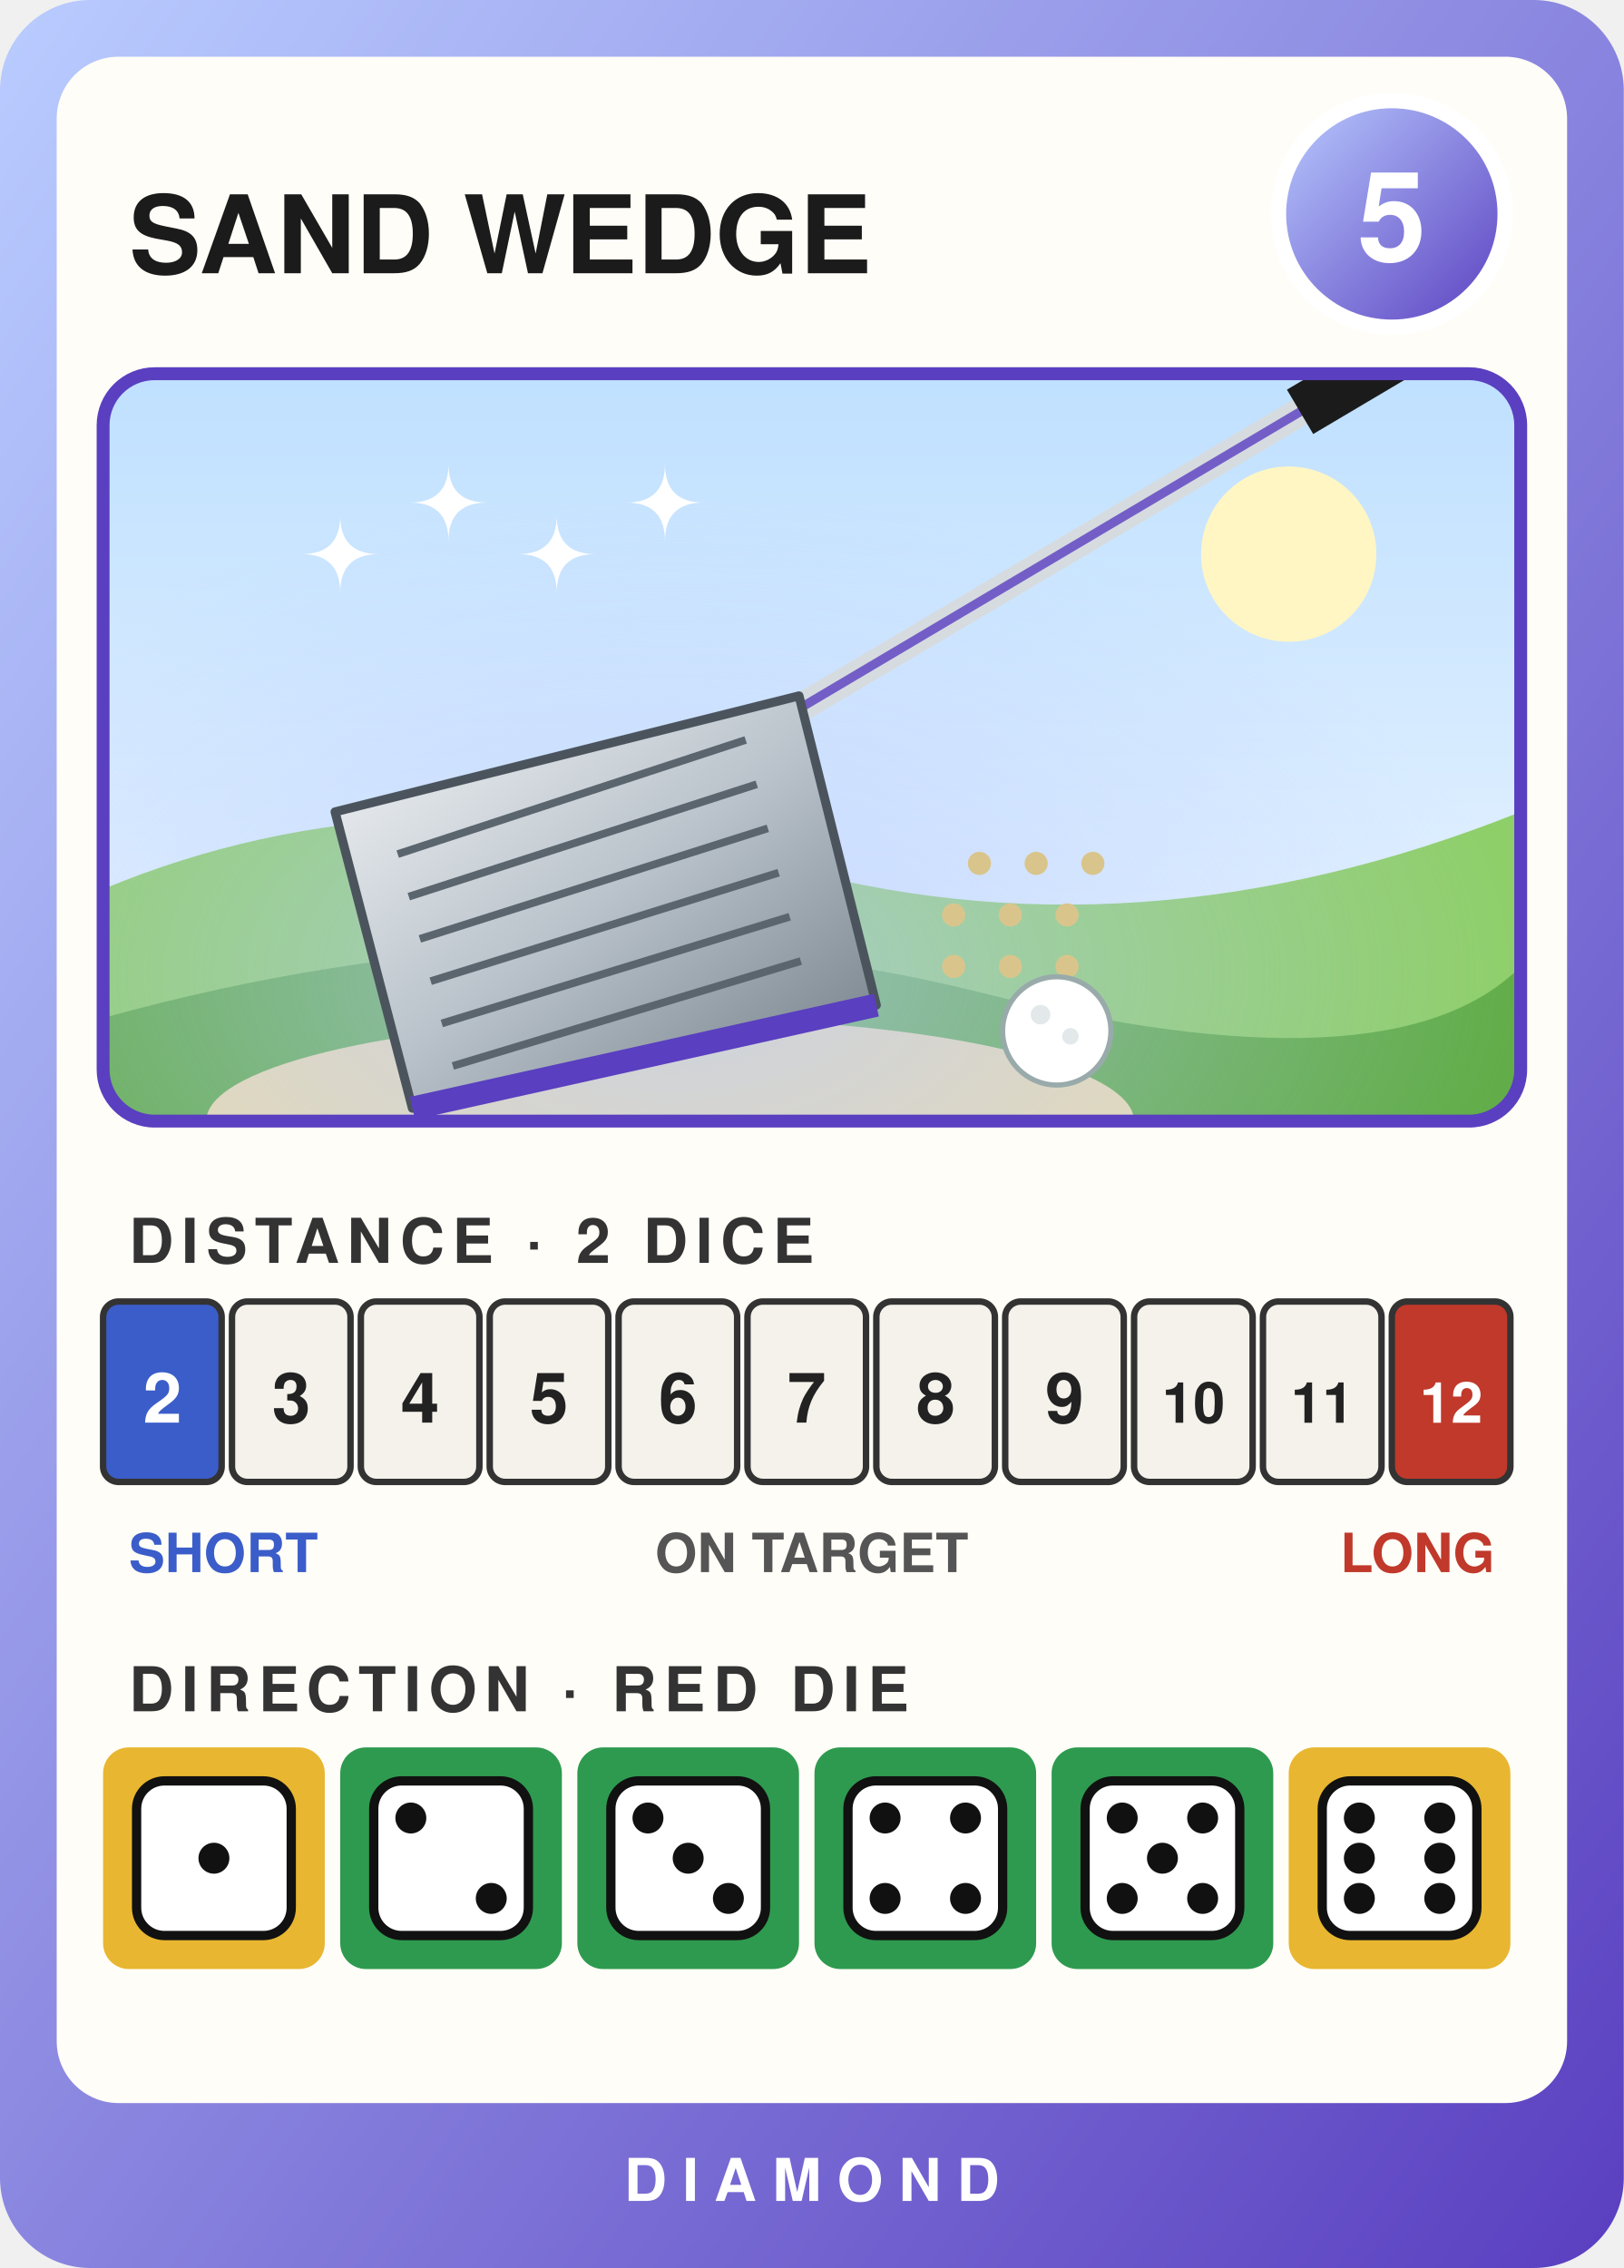
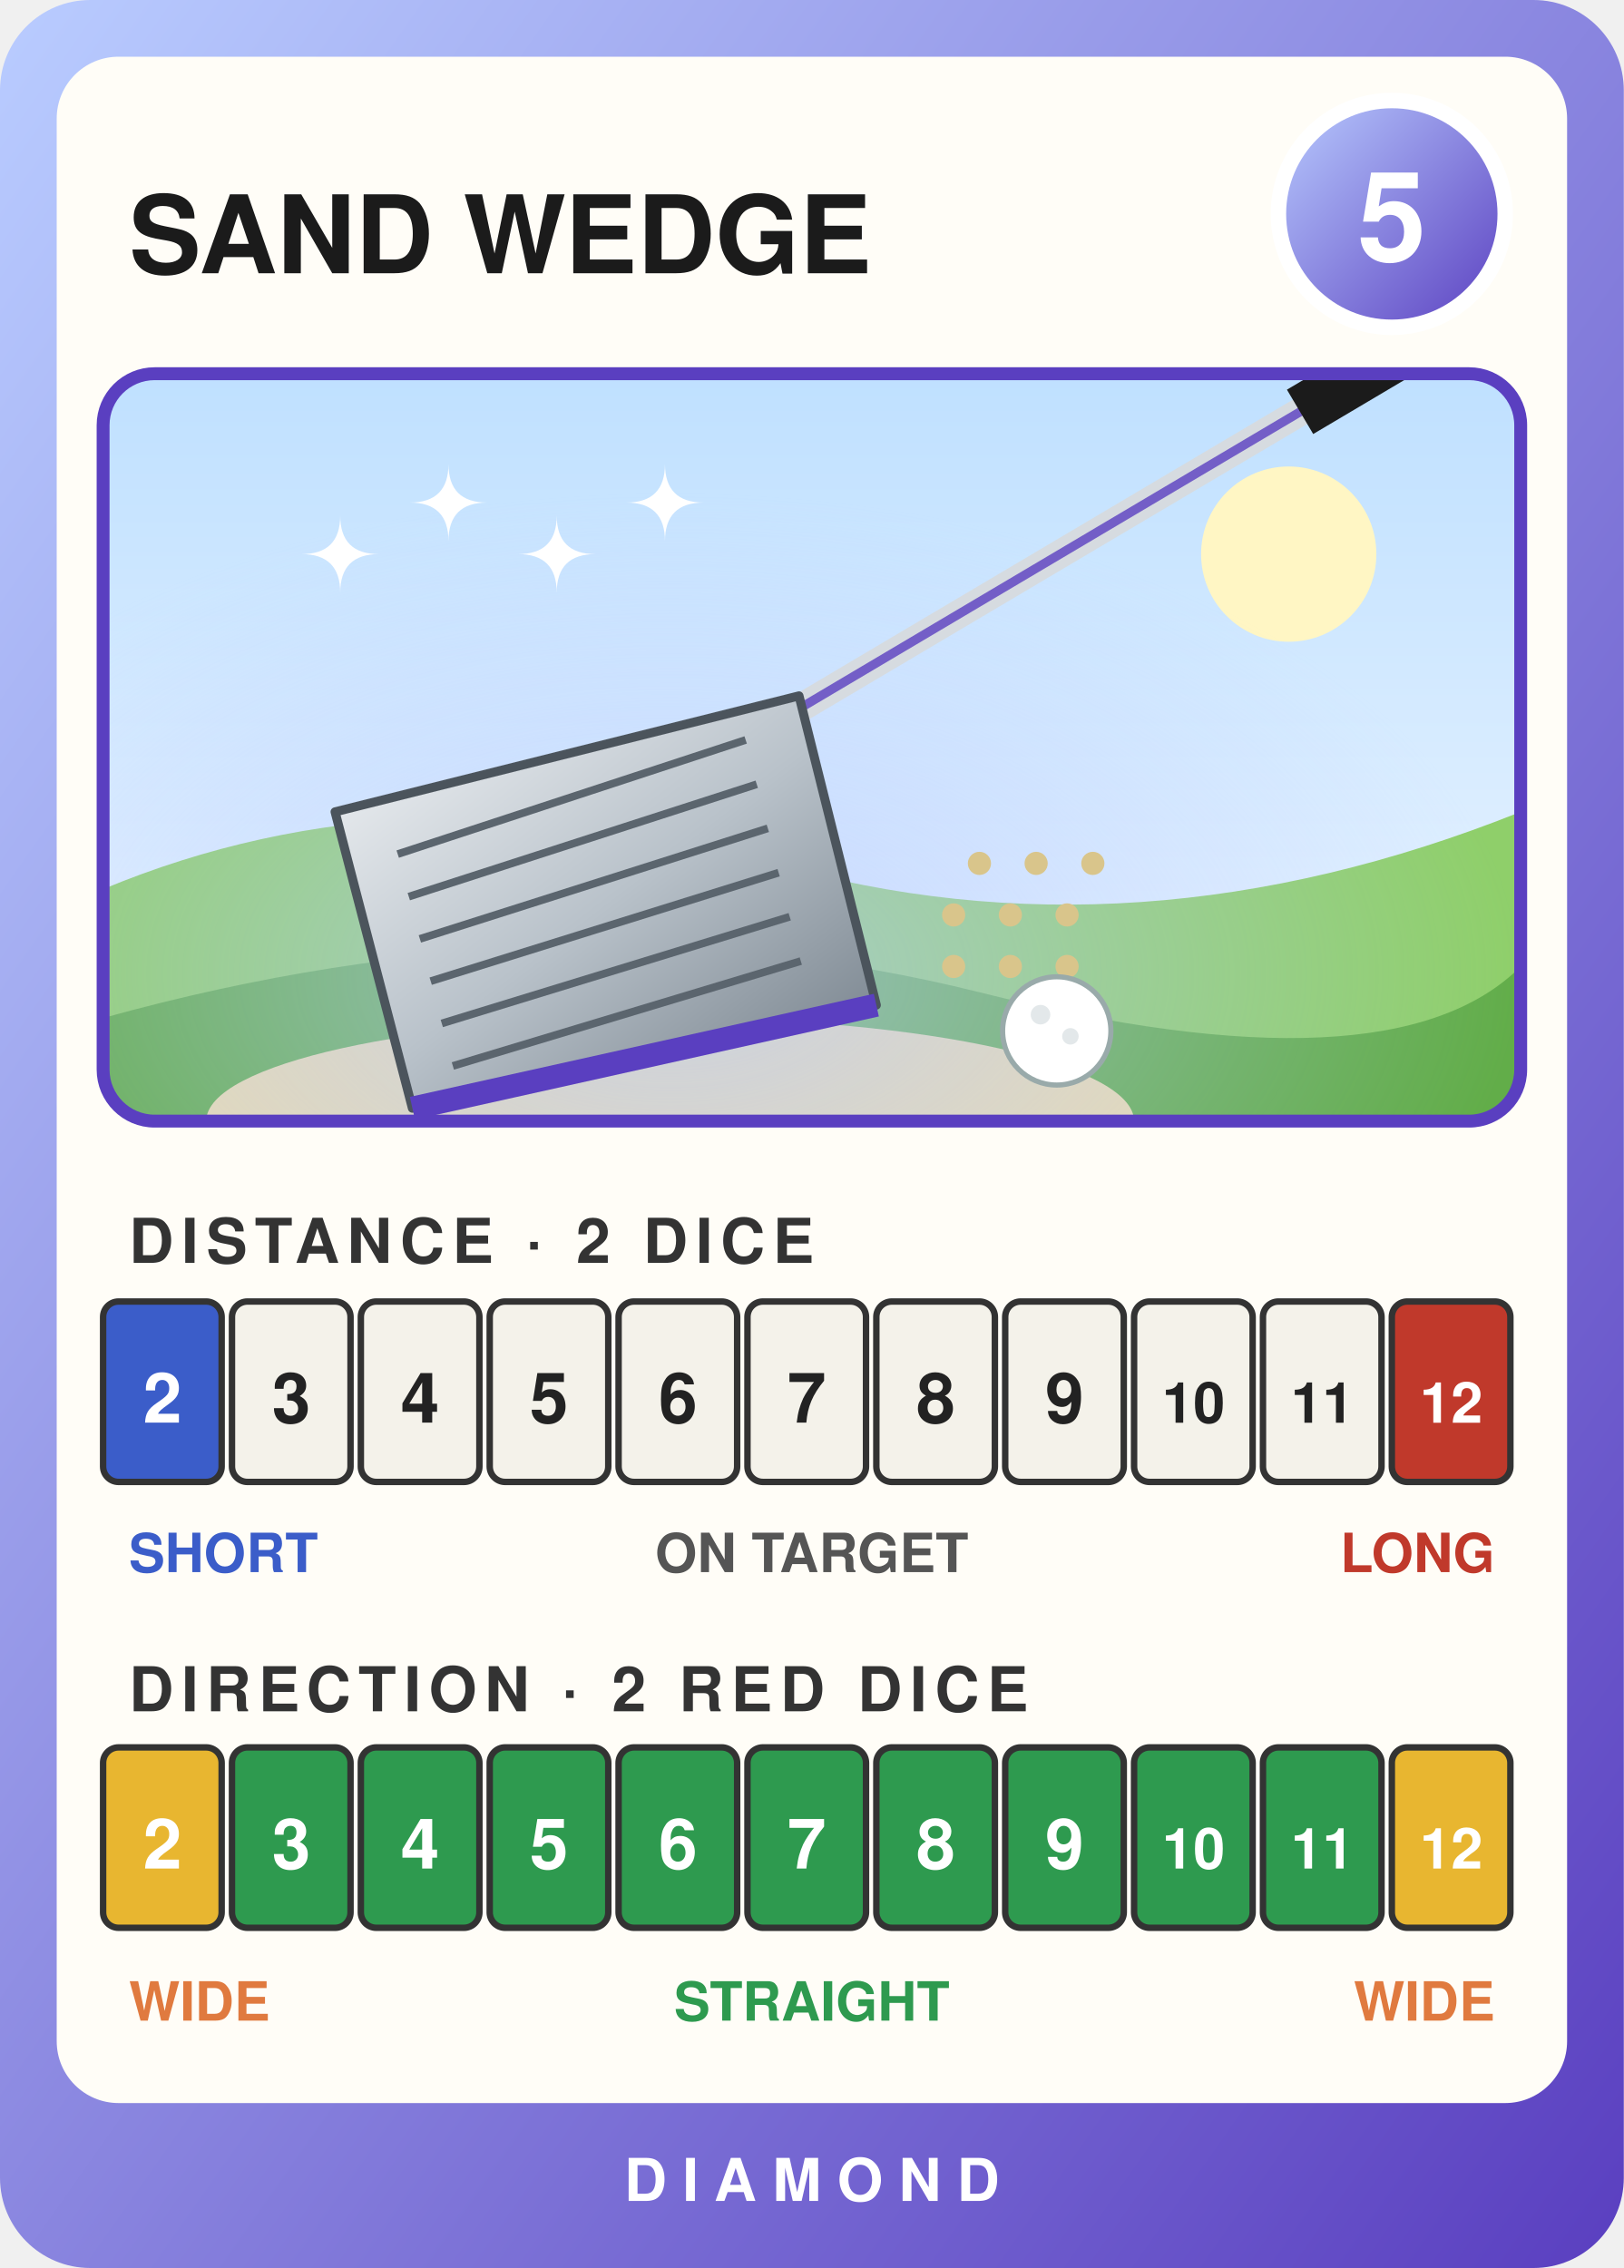
<svg xmlns="http://www.w3.org/2000/svg" width="63mm" height="88mm" viewBox="0 0 63 88" font-family="Helvetica, Arial, sans-serif">
  <defs>
    <linearGradient id="frsw5" x1="0" y1="0" x2="1" y2="1">
      <stop offset="0" stop-color="#b9ccff" />
      <stop offset="1" stop-color="#5a3fc0" />
    </linearGradient>
    <clipPath id="artsw5">
      <rect x="4" y="14.5" width="55" height="29" rx="2" />
    </clipPath>
  </defs>
  <rect width="63" height="88" rx="3.5" fill="url(#frsw5)" />
  <rect x="2.2" y="2.2" width="58.6" height="79.4" rx="2.4" fill="#fffdf7" />
  <text x="5" y="10.6" font-size="4.2" font-weight="800" fill="#1b1b1b">SAND WEDGE</text>
  <circle cx="54" cy="8.3" r="4.4" fill="url(#frsw5)" stroke="#fff" stroke-width="0.6" />
  <text x="54" y="10.1" text-anchor="middle" font-size="4.8" font-weight="800" fill="#fff">5</text>
  <g clip-path="url(#artsw5)">
    <g transform="translate(4 14.5)">
      <defs>
        <linearGradient id="skysw5" x1="0" y1="0" x2="0" y2="1">
          <stop offset="0" stop-color="#bfe0ff" />
          <stop offset="1" stop-color="#f2f8ff" />
        </linearGradient>
        <linearGradient id="steelsw5" x1="0" y1="0" x2="1" y2="1">
          <stop offset="0" stop-color="#f4f6f8" />
          <stop offset="0.5" stop-color="#b9c2ca" />
          <stop offset="1" stop-color="#6f7a84" />
        </linearGradient>
        <radialGradient id="headsw5" cx="0.35" cy="0.3" r="0.8">
          <stop offset="0" stop-color="#5a6574" />
          <stop offset="1" stop-color="#11161d" />
        </radialGradient>
        <radialGradient id="woodsw5" cx="0.35" cy="0.3" r="0.8">
          <stop offset="0" stop-color="#c58a50" />
          <stop offset="1" stop-color="#5a3315" />
        </radialGradient>
        <radialGradient id="glowsw5" cx="0.4" cy="0.75" r="0.6">
          <stop offset="0" stop-color="#b9ccff" stop-opacity="0.65" />
          <stop offset="1" stop-color="#b9ccff" stop-opacity="0" />
        </radialGradient>
      </defs>
      <rect width="55" height="31" fill="url(#skysw5)" />
      <circle cx="46" cy="7" r="3.4" fill="#fff6c4" />
      <path d="M0 20 Q 12 15 26 19 T 55 17 V31 H0 Z" fill="#8fcf6a" />
      <path d="M0 25 Q 18 20 34 24 T 55 23 V31 H0 Z" fill="#62ad49" />
      <ellipse cx="22" cy="29" rx="18" ry="4" fill="#ecdcab" />
      <rect width="55" height="31" fill="url(#glowsw5)" />
      <line x1="27" y1="13" x2="54" y2="-3" stroke="#d6dbe0" stroke-width="1.1" />
      <line x1="27" y1="13" x2="54" y2="-3" stroke="#5a3fc0" stroke-width="0.35" opacity="0.8" />
      <line x1="46.44" y1="1.48" x2="54" y2="-3" stroke="#1b1b1b" stroke-width="2" />
      <polygon points="9,17 27,12.5 30,24.5 12,28.5" fill="url(#steelsw5)" stroke="#4b545c" stroke-width="0.35" stroke-linejoin="round" />
      <line x1="11.43" y1="18.64" x2="24.93" y2="14.21" stroke="#5b656e" stroke-width="0.3" />
      <line x1="11.86" y1="20.29" x2="25.36" y2="15.93" stroke="#5b656e" stroke-width="0.3" />
      <line x1="12.29" y1="21.93" x2="25.79" y2="17.64" stroke="#5b656e" stroke-width="0.3" />
      <line x1="12.71" y1="23.57" x2="26.21" y2="19.36" stroke="#5b656e" stroke-width="0.3" />
      <line x1="13.14" y1="25.21" x2="26.64" y2="21.07" stroke="#5b656e" stroke-width="0.3" />
      <line x1="13.57" y1="26.86" x2="27.07" y2="22.79" stroke="#5b656e" stroke-width="0.3" />
      <line x1="12" y1="28.5" x2="30" y2="24.5" stroke="#5a3fc0" stroke-width="0.9" />
      <circle cx="33" cy="23" r="0.45" fill="#d9c58b" />
      <circle cx="35.2" cy="23" r="0.45" fill="#d9c58b" />
      <circle cx="37.4" cy="23" r="0.45" fill="#d9c58b" />
      <circle cx="33" cy="21" r="0.45" fill="#d9c58b" />
      <circle cx="35.2" cy="21" r="0.45" fill="#d9c58b" />
      <circle cx="37.4" cy="21" r="0.45" fill="#d9c58b" />
      <circle cx="34" cy="19" r="0.45" fill="#d9c58b" />
      <circle cx="36.2" cy="19" r="0.45" fill="#d9c58b" />
      <circle cx="38.4" cy="19" r="0.45" fill="#d9c58b" />
      <circle cx="37" cy="25.5" r="2.1" fill="#fff" stroke="#9aa" stroke-width="0.2" />
      <circle cx="36.37" cy="24.87" r="0.38" fill="#e3e8ea" />
      <circle cx="37.53" cy="25.71" r="0.32" fill="#e3e8ea" />
      <path d="M 9.2 5.5 Q 9.2 7 10.7 7 Q 9.2 7 9.2 8.5 Q 9.2 7 7.7 7 Q 9.2 7 9.2 5.5 Z" fill="#fff" />
      <path d="M 13.4 3.5 Q 13.4 5 14.9 5 Q 13.4 5 13.4 6.5 Q 13.4 5 11.9 5 Q 13.4 5 13.4 3.5 Z" fill="#fff" />
      <path d="M 17.6 5.5 Q 17.6 7 19.1 7 Q 17.6 7 17.6 8.5 Q 17.6 7 16.1 7 Q 17.6 7 17.6 5.5 Z" fill="#fff" />
      <path d="M 21.8 3.5 Q 21.8 5 23.3 5 Q 21.8 5 21.8 6.5 Q 21.8 5 20.3 5 Q 21.8 5 21.8 3.5 Z" fill="#fff" />
    </g>
  </g>
  <rect x="4" y="14.5" width="55" height="29" rx="2" fill="none" stroke="#5a3fc0" stroke-width="0.5" />
  <text x="5" y="49" font-size="2.4" font-weight="800" fill="#333" letter-spacing="0.3">DISTANCE · 2 DICE</text>
  <rect x="4" y="50.5" width="4.6" height="7" rx="0.6" fill="#3b5dc9" stroke="#333" stroke-width="0.25" />
  <text x="6.3" y="55.2" text-anchor="middle" font-size="2.7" font-weight="800" fill="#fff">2</text>
  <rect x="9" y="50.5" width="4.6" height="7" rx="0.6" fill="#f4f2ea" stroke="#333" stroke-width="0.25" />
  <text x="11.3" y="55.2" text-anchor="middle" font-size="2.7" font-weight="800" fill="#222">3</text>
  <rect x="14" y="50.5" width="4.6" height="7" rx="0.6" fill="#f4f2ea" stroke="#333" stroke-width="0.25" />
  <text x="16.3" y="55.2" text-anchor="middle" font-size="2.7" font-weight="800" fill="#222">4</text>
  <rect x="19" y="50.5" width="4.6" height="7" rx="0.6" fill="#f4f2ea" stroke="#333" stroke-width="0.25" />
  <text x="21.3" y="55.2" text-anchor="middle" font-size="2.7" font-weight="800" fill="#222">5</text>
  <rect x="24" y="50.5" width="4.6" height="7" rx="0.6" fill="#f4f2ea" stroke="#333" stroke-width="0.25" />
  <text x="26.3" y="55.2" text-anchor="middle" font-size="2.7" font-weight="800" fill="#222">6</text>
  <rect x="29" y="50.5" width="4.6" height="7" rx="0.6" fill="#f4f2ea" stroke="#333" stroke-width="0.25" />
  <text x="31.3" y="55.2" text-anchor="middle" font-size="2.7" font-weight="800" fill="#222">7</text>
  <rect x="34" y="50.5" width="4.6" height="7" rx="0.6" fill="#f4f2ea" stroke="#333" stroke-width="0.25" />
  <text x="36.3" y="55.2" text-anchor="middle" font-size="2.7" font-weight="800" fill="#222">8</text>
  <rect x="39" y="50.5" width="4.6" height="7" rx="0.6" fill="#f4f2ea" stroke="#333" stroke-width="0.25" />
  <text x="41.3" y="55.2" text-anchor="middle" font-size="2.7" font-weight="800" fill="#222">9</text>
  <rect x="44" y="50.5" width="4.6" height="7" rx="0.6" fill="#f4f2ea" stroke="#333" stroke-width="0.25" />
  <text x="46.3" y="55.2" text-anchor="middle" font-size="2.2" font-weight="800" fill="#222">10</text>
  <rect x="49" y="50.5" width="4.6" height="7" rx="0.6" fill="#f4f2ea" stroke="#333" stroke-width="0.25" />
  <text x="51.3" y="55.2" text-anchor="middle" font-size="2.2" font-weight="800" fill="#222">11</text>
  <rect x="54" y="50.5" width="4.6" height="7" rx="0.6" fill="#c0392b" stroke="#333" stroke-width="0.25" />
  <text x="56.3" y="55.2" text-anchor="middle" font-size="2.2" font-weight="800" fill="#fff">12</text>
  <text x="5" y="61" font-size="2.1" fill="#3b5dc9" font-weight="800">SHORT</text>
  <text x="31.5" y="61" text-anchor="middle" font-size="2.1" fill="#555" font-weight="800">ON TARGET</text>
  <text x="58" y="61" text-anchor="end" font-size="2.1" fill="#c0392b" font-weight="800">LONG</text>
-   <text x="5" y="66.4" font-size="2.4" font-weight="800" fill="#333" letter-spacing="0.3">DIRECTION · RED DIE</text>
-   <rect x="4" y="67.8" width="8.6" height="8.6" rx="1" fill="#e8b630" />
-   <rect x="5.3" y="69.1" width="6" height="6" rx="1.08" fill="#fff" stroke="#111" stroke-width="0.36" />
-   <circle cx="8.3" cy="72.1" r="0.6" fill="#111" />
-   <rect x="13.2" y="67.8" width="8.6" height="8.6" rx="1" fill="#2e9a4f" />
-   <rect x="14.5" y="69.1" width="6" height="6" rx="1.08" fill="#fff" stroke="#111" stroke-width="0.36" />
-   <circle cx="15.94" cy="70.54" r="0.6" fill="#111" />
-   <circle cx="19.06" cy="73.66" r="0.6" fill="#111" />
-   <rect x="22.4" y="67.8" width="8.6" height="8.6" rx="1" fill="#2e9a4f" />
-   <rect x="23.7" y="69.1" width="6" height="6" rx="1.08" fill="#fff" stroke="#111" stroke-width="0.36" />
-   <circle cx="25.14" cy="70.54" r="0.6" fill="#111" />
-   <circle cx="26.7" cy="72.1" r="0.6" fill="#111" />
-   <circle cx="28.26" cy="73.66" r="0.6" fill="#111" />
-   <rect x="31.6" y="67.8" width="8.6" height="8.6" rx="1" fill="#2e9a4f" />
-   <rect x="32.9" y="69.1" width="6" height="6" rx="1.08" fill="#fff" stroke="#111" stroke-width="0.36" />
-   <circle cx="34.34" cy="70.54" r="0.6" fill="#111" />
-   <circle cx="37.46" cy="70.54" r="0.6" fill="#111" />
-   <circle cx="34.34" cy="73.66" r="0.6" fill="#111" />
-   <circle cx="37.46" cy="73.66" r="0.6" fill="#111" />
-   <rect x="40.8" y="67.8" width="8.6" height="8.6" rx="1" fill="#2e9a4f" />
-   <rect x="42.1" y="69.1" width="6" height="6" rx="1.08" fill="#fff" stroke="#111" stroke-width="0.36" />
-   <circle cx="43.54" cy="70.54" r="0.6" fill="#111" />
-   <circle cx="46.66" cy="70.54" r="0.6" fill="#111" />
-   <circle cx="45.1" cy="72.1" r="0.6" fill="#111" />
-   <circle cx="43.54" cy="73.66" r="0.6" fill="#111" />
-   <circle cx="46.66" cy="73.66" r="0.6" fill="#111" />
-   <rect x="50" y="67.8" width="8.6" height="8.6" rx="1" fill="#e8b630" />
-   <rect x="51.3" y="69.1" width="6" height="6" rx="1.08" fill="#fff" stroke="#111" stroke-width="0.36" />
-   <circle cx="52.74" cy="70.54" r="0.6" fill="#111" />
-   <circle cx="55.86" cy="70.54" r="0.6" fill="#111" />
-   <circle cx="52.74" cy="72.1" r="0.6" fill="#111" />
-   <circle cx="55.86" cy="72.1" r="0.6" fill="#111" />
-   <circle cx="52.74" cy="73.66" r="0.6" fill="#111" />
-   <circle cx="55.86" cy="73.66" r="0.6" fill="#111" />
+   <text x="5" y="66.4" font-size="2.4" font-weight="800" fill="#333" letter-spacing="0.3">DIRECTION · 2 RED DICE</text>
+   <rect x="4" y="67.8" width="4.6" height="7" rx="0.6" fill="#e8b630" stroke="#333" stroke-width="0.25" />
+   <text x="6.3" y="72.5" text-anchor="middle" font-size="2.7" font-weight="800" fill="#fff">2</text>
+   <rect x="9" y="67.8" width="4.6" height="7" rx="0.6" fill="#2e9a4f" stroke="#333" stroke-width="0.25" />
+   <text x="11.3" y="72.5" text-anchor="middle" font-size="2.7" font-weight="800" fill="#fff">3</text>
+   <rect x="14" y="67.8" width="4.6" height="7" rx="0.6" fill="#2e9a4f" stroke="#333" stroke-width="0.25" />
+   <text x="16.3" y="72.5" text-anchor="middle" font-size="2.7" font-weight="800" fill="#fff">4</text>
+   <rect x="19" y="67.8" width="4.6" height="7" rx="0.6" fill="#2e9a4f" stroke="#333" stroke-width="0.25" />
+   <text x="21.3" y="72.5" text-anchor="middle" font-size="2.7" font-weight="800" fill="#fff">5</text>
+   <rect x="24" y="67.8" width="4.6" height="7" rx="0.6" fill="#2e9a4f" stroke="#333" stroke-width="0.25" />
+   <text x="26.3" y="72.5" text-anchor="middle" font-size="2.7" font-weight="800" fill="#fff">6</text>
+   <rect x="29" y="67.8" width="4.6" height="7" rx="0.6" fill="#2e9a4f" stroke="#333" stroke-width="0.25" />
+   <text x="31.3" y="72.5" text-anchor="middle" font-size="2.7" font-weight="800" fill="#fff">7</text>
+   <rect x="34" y="67.8" width="4.6" height="7" rx="0.6" fill="#2e9a4f" stroke="#333" stroke-width="0.25" />
+   <text x="36.3" y="72.5" text-anchor="middle" font-size="2.7" font-weight="800" fill="#fff">8</text>
+   <rect x="39" y="67.8" width="4.6" height="7" rx="0.6" fill="#2e9a4f" stroke="#333" stroke-width="0.25" />
+   <text x="41.3" y="72.5" text-anchor="middle" font-size="2.7" font-weight="800" fill="#fff">9</text>
+   <rect x="44" y="67.8" width="4.6" height="7" rx="0.6" fill="#2e9a4f" stroke="#333" stroke-width="0.25" />
+   <text x="46.3" y="72.5" text-anchor="middle" font-size="2.2" font-weight="800" fill="#fff">10</text>
+   <rect x="49" y="67.8" width="4.6" height="7" rx="0.6" fill="#2e9a4f" stroke="#333" stroke-width="0.25" />
+   <text x="51.3" y="72.5" text-anchor="middle" font-size="2.2" font-weight="800" fill="#fff">11</text>
+   <rect x="54" y="67.8" width="4.6" height="7" rx="0.6" fill="#e8b630" stroke="#333" stroke-width="0.25" />
+   <text x="56.3" y="72.5" text-anchor="middle" font-size="2.2" font-weight="800" fill="#fff">12</text>
+   <text x="5" y="78.4" font-size="2.1" fill="#e07a3f" font-weight="800">WIDE</text>
+   <text x="31.5" y="78.4" text-anchor="middle" font-size="2.1" fill="#2e9a4f" font-weight="800">STRAIGHT</text>
+   <text x="58" y="78.4" text-anchor="end" font-size="2.1" fill="#e07a3f" font-weight="800">WIDE</text>
  <text x="31.5" y="85.4" text-anchor="middle" font-size="2.3" font-weight="800" fill="#fff" letter-spacing="0.6">DIAMOND</text>
</svg>
